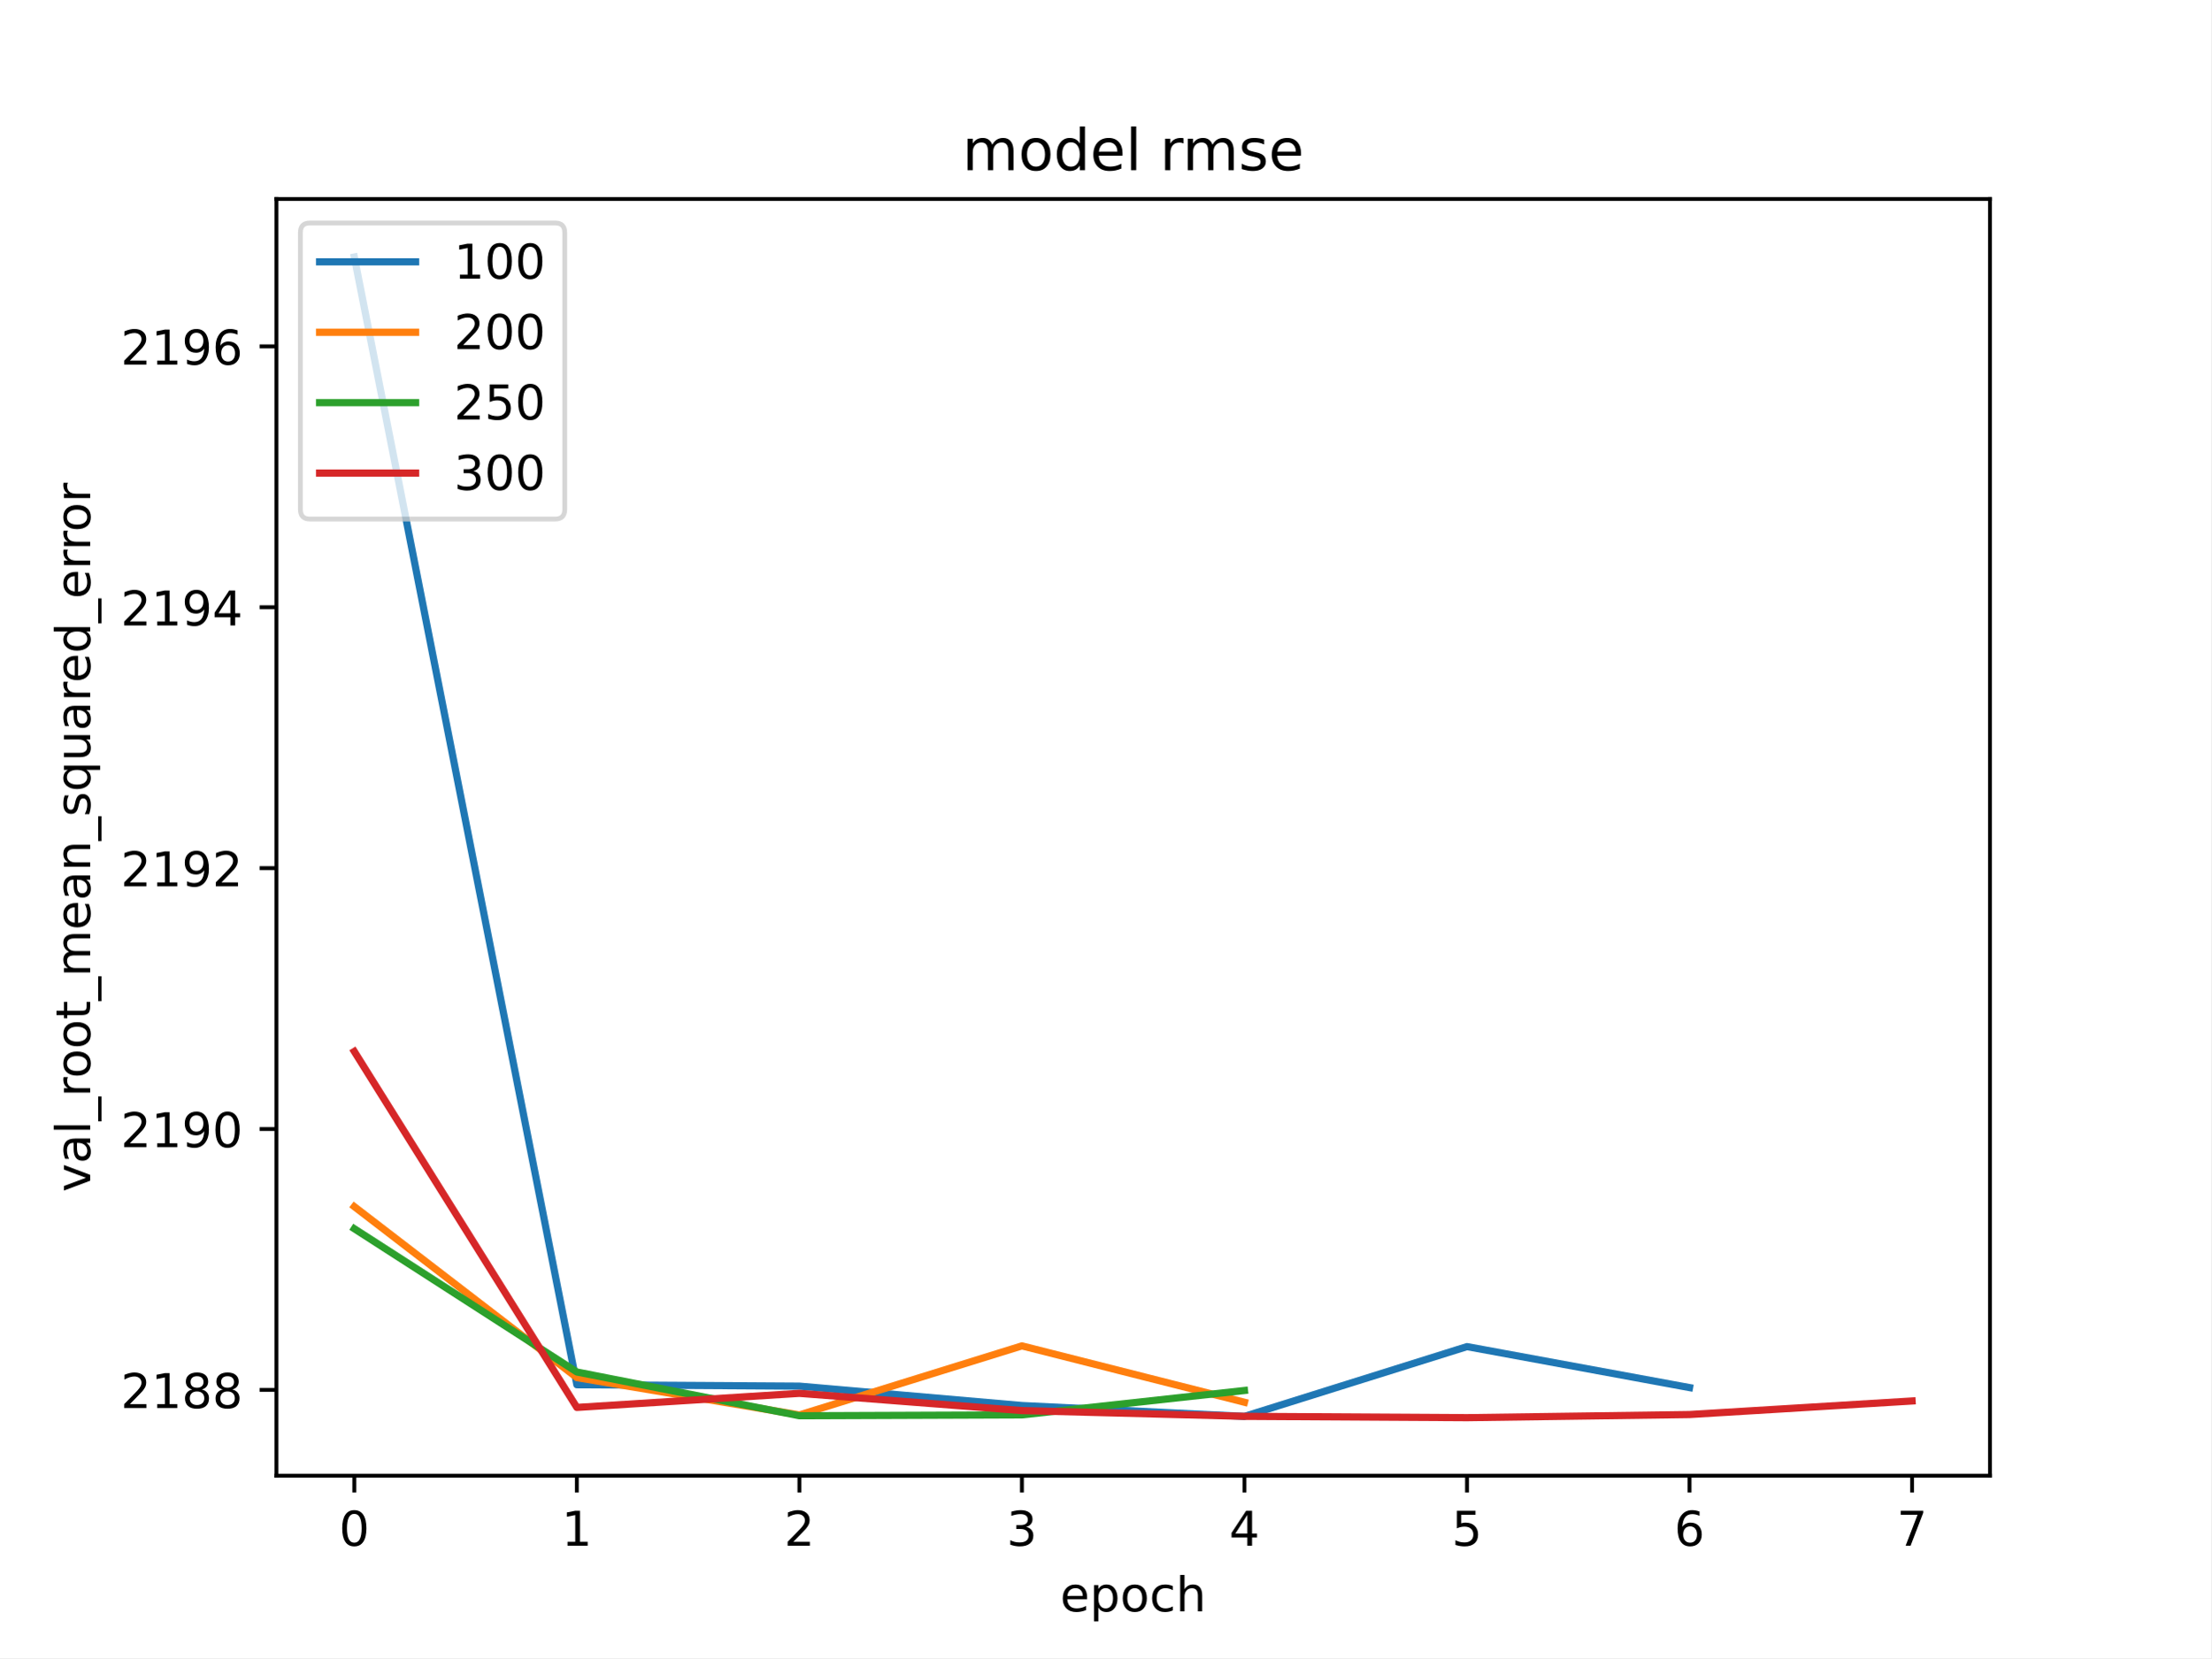
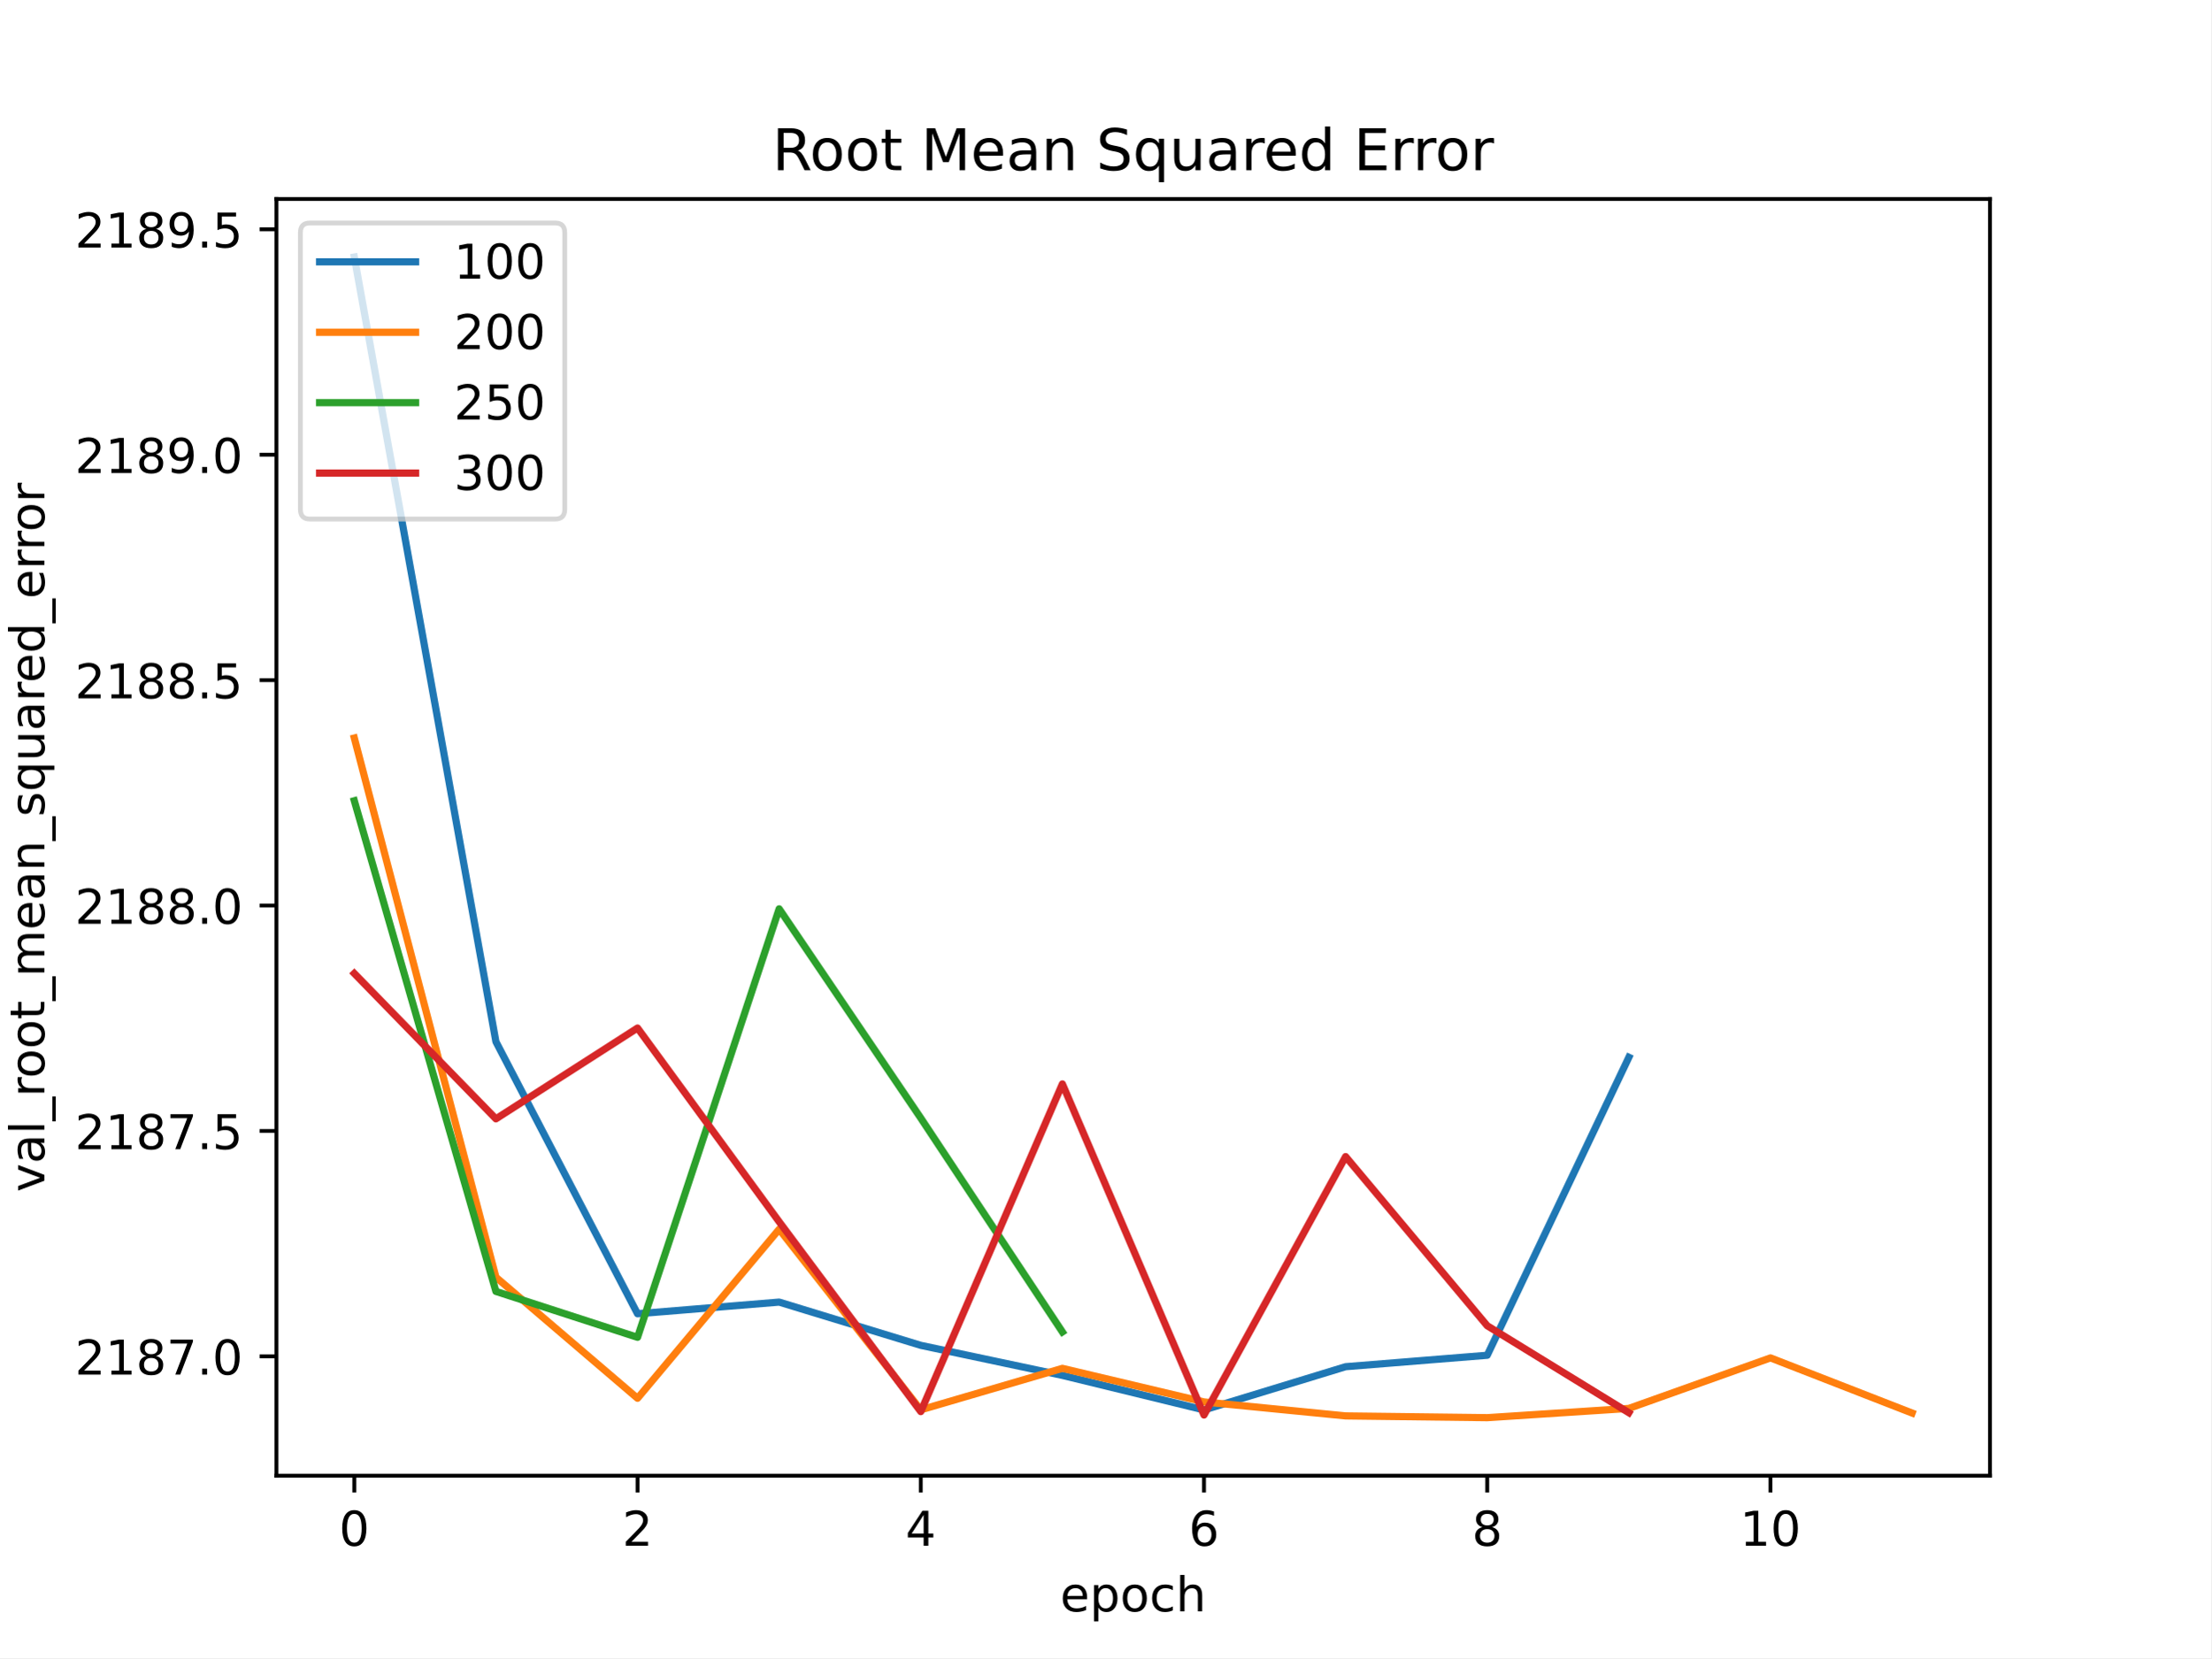
<svg xmlns="http://www.w3.org/2000/svg" xmlns:xlink="http://www.w3.org/1999/xlink" width="460.8pt" height="345.6pt" viewBox="0 0 460.8 345.6" version="1.1">
  <defs>
    <style type="text/css">*{stroke-linejoin: round; stroke-linecap: butt}</style>
  </defs>
  <g id="figure_1">
    <g id="patch_1">
      <path d="M 0 345.6  L 460.8 345.6  L 460.8 0  L 0 0  z " style="fill: #ffffff" />
    </g>
    <g id="axes_1">
      <g id="patch_2">
        <path d="M 57.6 307.584  L 414.72 307.584  L 414.72 41.472  L 57.6 41.472  z " style="fill: #ffffff" />
      </g>
      <g id="matplotlib.axis_1">
        <g id="xtick_1">
          <g id="line2d_1">
            <defs>
-               <path id="mfd3d82018f" d="M 0 0  L 0 3.5  " style="stroke: #000000; stroke-width: 0.8" />
+               <path id="m99fc8f8f85" d="M 0 0  L 0 3.5  " style="stroke: #000000; stroke-width: 0.8" />
            </defs>
            <g>
-               <use xlink:href="#mfd3d82018f" x="73.833" y="307.584" style="stroke: #000000; stroke-width: 0.8" />
+               <use xlink:href="#m99fc8f8f85" x="73.833" y="307.584" style="stroke: #000000; stroke-width: 0.8" />
            </g>
          </g>
          <g id="text_1">
            <g transform="translate(70.65148 322.1824) scale(0.1 -0.1)">
              <defs>
                <path id="DejaVuSans-30" d="M 2034 4250  Q 1547 4250 1301 3770  Q 1056 3291 1056 2328  Q 1056 1369 1301 889  Q 1547 409 2034 409  Q 2525 409 2770 889  Q 3016 1369 3016 2328  Q 3016 3291 2770 3770  Q 2525 4250 2034 4250  z M 2034 4750  Q 2819 4750 3233 4129  Q 3647 3509 3647 2328  Q 3647 1150 3233 529  Q 2819 -91 2034 -91  Q 1250 -91 836 529  Q 422 1150 422 2328  Q 422 3509 836 4129  Q 1250 4750 2034 4750  z " transform="scale(0.015625)" />
              </defs>
              <use xlink:href="#DejaVuSans-30" />
            </g>
          </g>
        </g>
        <g id="xtick_2">
          <g id="line2d_2">
            <g>
-               <use xlink:href="#mfd3d82018f" x="120.212" y="307.584" style="stroke: #000000; stroke-width: 0.8" />
+               <use xlink:href="#m99fc8f8f85" x="132.861" y="307.584" style="stroke: #000000; stroke-width: 0.8" />
            </g>
          </g>
          <g id="text_2">
-             <g transform="translate(117.0307 322.1824) scale(0.1 -0.1)">
-               <defs>
-                 <path id="DejaVuSans-31" d="M 794 531  L 1825 531  L 1825 4091  L 703 3866  L 703 4441  L 1819 4666  L 2450 4666  L 2450 531  L 3481 531  L 3481 0  L 794 0  L 794 531  z " transform="scale(0.015625)" />
-               </defs>
-               <use xlink:href="#DejaVuSans-31" />
+             <g transform="translate(129.6796 322.1824) scale(0.1 -0.1)">
+               <defs>
+                 <path id="DejaVuSans-32" d="M 1228 531  L 3431 531  L 3431 0  L 469 0  L 469 531  Q 828 903 1448 1529  Q 2069 2156 2228 2338  Q 2531 2678 2651 2914  Q 2772 3150 2772 3378  Q 2772 3750 2511 3984  Q 2250 4219 1831 4219  Q 1534 4219 1204 4116  Q 875 4013 500 3803  L 500 4441  Q 881 4594 1212 4672  Q 1544 4750 1819 4750  Q 2544 4750 2975 4387  Q 3406 4025 3406 3419  Q 3406 3131 3298 2873  Q 3191 2616 2906 2266  Q 2828 2175 2409 1742  Q 1991 1309 1228 531  z " transform="scale(0.015625)" />
+               </defs>
+               <use xlink:href="#DejaVuSans-32" />
            </g>
          </g>
        </g>
        <g id="xtick_3">
          <g id="line2d_3">
            <g>
-               <use xlink:href="#mfd3d82018f" x="166.591" y="307.584" style="stroke: #000000; stroke-width: 0.8" />
+               <use xlink:href="#m99fc8f8f85" x="191.889" y="307.584" style="stroke: #000000; stroke-width: 0.8" />
            </g>
          </g>
          <g id="text_3">
-             <g transform="translate(163.4099 322.1824) scale(0.1 -0.1)">
-               <defs>
-                 <path id="DejaVuSans-32" d="M 1228 531  L 3431 531  L 3431 0  L 469 0  L 469 531  Q 828 903 1448 1529  Q 2069 2156 2228 2338  Q 2531 2678 2651 2914  Q 2772 3150 2772 3378  Q 2772 3750 2511 3984  Q 2250 4219 1831 4219  Q 1534 4219 1204 4116  Q 875 4013 500 3803  L 500 4441  Q 881 4594 1212 4672  Q 1544 4750 1819 4750  Q 2544 4750 2975 4387  Q 3406 4025 3406 3419  Q 3406 3131 3298 2873  Q 3191 2616 2906 2266  Q 2828 2175 2409 1742  Q 1991 1309 1228 531  z " transform="scale(0.015625)" />
-               </defs>
-               <use xlink:href="#DejaVuSans-32" />
+             <g transform="translate(188.7077 322.1824) scale(0.1 -0.1)">
+               <defs>
+                 <path id="DejaVuSans-34" d="M 2419 4116  L 825 1625  L 2419 1625  L 2419 4116  z M 2253 4666  L 3047 4666  L 3047 1625  L 3713 1625  L 3713 1100  L 3047 1100  L 3047 0  L 2419 0  L 2419 1100  L 313 1100  L 313 1709  L 2253 4666  z " transform="scale(0.015625)" />
+               </defs>
+               <use xlink:href="#DejaVuSans-34" />
            </g>
          </g>
        </g>
        <g id="xtick_4">
          <g id="line2d_4">
            <g>
-               <use xlink:href="#mfd3d82018f" x="212.97" y="307.584" style="stroke: #000000; stroke-width: 0.8" />
+               <use xlink:href="#m99fc8f8f85" x="250.917" y="307.584" style="stroke: #000000; stroke-width: 0.8" />
            </g>
          </g>
          <g id="text_4">
-             <g transform="translate(209.7891 322.1824) scale(0.1 -0.1)">
-               <defs>
-                 <path id="DejaVuSans-33" d="M 2597 2516  Q 3050 2419 3304 2112  Q 3559 1806 3559 1356  Q 3559 666 3084 287  Q 2609 -91 1734 -91  Q 1441 -91 1130 -33  Q 819 25 488 141  L 488 750  Q 750 597 1062 519  Q 1375 441 1716 441  Q 2309 441 2620 675  Q 2931 909 2931 1356  Q 2931 1769 2642 2001  Q 2353 2234 1838 2234  L 1294 2234  L 1294 2753  L 1863 2753  Q 2328 2753 2575 2939  Q 2822 3125 2822 3475  Q 2822 3834 2567 4026  Q 2313 4219 1838 4219  Q 1578 4219 1281 4162  Q 984 4106 628 3988  L 628 4550  Q 988 4650 1302 4700  Q 1616 4750 1894 4750  Q 2613 4750 3031 4423  Q 3450 4097 3450 3541  Q 3450 3153 3228 2886  Q 3006 2619 2597 2516  z " transform="scale(0.015625)" />
-               </defs>
-               <use xlink:href="#DejaVuSans-33" />
+             <g transform="translate(247.7358 322.1824) scale(0.1 -0.1)">
+               <defs>
+                 <path id="DejaVuSans-36" d="M 2113 2584  Q 1688 2584 1439 2293  Q 1191 2003 1191 1497  Q 1191 994 1439 701  Q 1688 409 2113 409  Q 2538 409 2786 701  Q 3034 994 3034 1497  Q 3034 2003 2786 2293  Q 2538 2584 2113 2584  z M 3366 4563  L 3366 3988  Q 3128 4100 2886 4159  Q 2644 4219 2406 4219  Q 1781 4219 1451 3797  Q 1122 3375 1075 2522  Q 1259 2794 1537 2939  Q 1816 3084 2150 3084  Q 2853 3084 3261 2657  Q 3669 2231 3669 1497  Q 3669 778 3244 343  Q 2819 -91 2113 -91  Q 1303 -91 875 529  Q 447 1150 447 2328  Q 447 3434 972 4092  Q 1497 4750 2381 4750  Q 2619 4750 2861 4703  Q 3103 4656 3366 4563  z " transform="scale(0.015625)" />
+               </defs>
+               <use xlink:href="#DejaVuSans-36" />
            </g>
          </g>
        </g>
        <g id="xtick_5">
          <g id="line2d_5">
            <g>
-               <use xlink:href="#mfd3d82018f" x="259.35" y="307.584" style="stroke: #000000; stroke-width: 0.8" />
+               <use xlink:href="#m99fc8f8f85" x="309.945" y="307.584" style="stroke: #000000; stroke-width: 0.8" />
            </g>
          </g>
          <g id="text_5">
-             <g transform="translate(256.1684 322.1824) scale(0.1 -0.1)">
-               <defs>
-                 <path id="DejaVuSans-34" d="M 2419 4116  L 825 1625  L 2419 1625  L 2419 4116  z M 2253 4666  L 3047 4666  L 3047 1625  L 3713 1625  L 3713 1100  L 3047 1100  L 3047 0  L 2419 0  L 2419 1100  L 313 1100  L 313 1709  L 2253 4666  z " transform="scale(0.015625)" />
-               </defs>
-               <use xlink:href="#DejaVuSans-34" />
+             <g transform="translate(306.7639 322.1824) scale(0.1 -0.1)">
+               <defs>
+                 <path id="DejaVuSans-38" d="M 2034 2216  Q 1584 2216 1326 1975  Q 1069 1734 1069 1313  Q 1069 891 1326 650  Q 1584 409 2034 409  Q 2484 409 2743 651  Q 3003 894 3003 1313  Q 3003 1734 2745 1975  Q 2488 2216 2034 2216  z M 1403 2484  Q 997 2584 770 2862  Q 544 3141 544 3541  Q 544 4100 942 4425  Q 1341 4750 2034 4750  Q 2731 4750 3128 4425  Q 3525 4100 3525 3541  Q 3525 3141 3298 2862  Q 3072 2584 2669 2484  Q 3125 2378 3379 2068  Q 3634 1759 3634 1313  Q 3634 634 3220 271  Q 2806 -91 2034 -91  Q 1263 -91 848 271  Q 434 634 434 1313  Q 434 1759 690 2068  Q 947 2378 1403 2484  z M 1172 3481  Q 1172 3119 1398 2916  Q 1625 2713 2034 2713  Q 2441 2713 2670 2916  Q 2900 3119 2900 3481  Q 2900 3844 2670 4047  Q 2441 4250 2034 4250  Q 1625 4250 1398 4047  Q 1172 3844 1172 3481  z " transform="scale(0.015625)" />
+               </defs>
+               <use xlink:href="#DejaVuSans-38" />
            </g>
          </g>
        </g>
        <g id="xtick_6">
          <g id="line2d_6">
            <g>
-               <use xlink:href="#mfd3d82018f" x="305.729" y="307.584" style="stroke: #000000; stroke-width: 0.8" />
+               <use xlink:href="#m99fc8f8f85" x="368.973" y="307.584" style="stroke: #000000; stroke-width: 0.8" />
            </g>
          </g>
          <g id="text_6">
-             <g transform="translate(302.5476 322.1824) scale(0.1 -0.1)">
-               <defs>
-                 <path id="DejaVuSans-35" d="M 691 4666  L 3169 4666  L 3169 4134  L 1269 4134  L 1269 2991  Q 1406 3038 1543 3061  Q 1681 3084 1819 3084  Q 2600 3084 3056 2656  Q 3513 2228 3513 1497  Q 3513 744 3044 326  Q 2575 -91 1722 -91  Q 1428 -91 1123 -41  Q 819 9 494 109  L 494 744  Q 775 591 1075 516  Q 1375 441 1709 441  Q 2250 441 2565 725  Q 2881 1009 2881 1497  Q 2881 1984 2565 2268  Q 2250 2553 1709 2553  Q 1456 2553 1204 2497  Q 953 2441 691 2322  L 691 4666  z " transform="scale(0.015625)" />
-               </defs>
-               <use xlink:href="#DejaVuSans-35" />
-             </g>
-           </g>
-         </g>
-         <g id="xtick_7">
-           <g id="line2d_7">
-             <g>
-               <use xlink:href="#mfd3d82018f" x="352.108" y="307.584" style="stroke: #000000; stroke-width: 0.8" />
-             </g>
-           </g>
-           <g id="text_7">
-             <g transform="translate(348.9268 322.1824) scale(0.1 -0.1)">
-               <defs>
-                 <path id="DejaVuSans-36" d="M 2113 2584  Q 1688 2584 1439 2293  Q 1191 2003 1191 1497  Q 1191 994 1439 701  Q 1688 409 2113 409  Q 2538 409 2786 701  Q 3034 994 3034 1497  Q 3034 2003 2786 2293  Q 2538 2584 2113 2584  z M 3366 4563  L 3366 3988  Q 3128 4100 2886 4159  Q 2644 4219 2406 4219  Q 1781 4219 1451 3797  Q 1122 3375 1075 2522  Q 1259 2794 1537 2939  Q 1816 3084 2150 3084  Q 2853 3084 3261 2657  Q 3669 2231 3669 1497  Q 3669 778 3244 343  Q 2819 -91 2113 -91  Q 1303 -91 875 529  Q 447 1150 447 2328  Q 447 3434 972 4092  Q 1497 4750 2381 4750  Q 2619 4750 2861 4703  Q 3103 4656 3366 4563  z " transform="scale(0.015625)" />
-               </defs>
-               <use xlink:href="#DejaVuSans-36" />
-             </g>
-           </g>
-         </g>
-         <g id="xtick_8">
-           <g id="line2d_8">
-             <g>
-               <use xlink:href="#mfd3d82018f" x="398.487" y="307.584" style="stroke: #000000; stroke-width: 0.8" />
-             </g>
-           </g>
-           <g id="text_8">
-             <g transform="translate(395.306 322.1824) scale(0.1 -0.1)">
-               <defs>
-                 <path id="DejaVuSans-37" d="M 525 4666  L 3525 4666  L 3525 4397  L 1831 0  L 1172 0  L 2766 4134  L 525 4134  L 525 4666  z " transform="scale(0.015625)" />
-               </defs>
-               <use xlink:href="#DejaVuSans-37" />
-             </g>
-           </g>
-         </g>
-         <g id="text_9">
+             <g transform="translate(362.6107 322.1824) scale(0.1 -0.1)">
+               <defs>
+                 <path id="DejaVuSans-31" d="M 794 531  L 1825 531  L 1825 4091  L 703 3866  L 703 4441  L 1819 4666  L 2450 4666  L 2450 531  L 3481 531  L 3481 0  L 794 0  L 794 531  z " transform="scale(0.015625)" />
+               </defs>
+               <use xlink:href="#DejaVuSans-31" />
+               <use xlink:href="#DejaVuSans-30" x="63.623" />
+             </g>
+           </g>
+         </g>
+         <g id="text_7">
          <g transform="translate(220.9319 335.8606) scale(0.1 -0.1)">
            <defs>
              <path id="DejaVuSans-65" d="M 3597 1894  L 3597 1613  L 953 1613  Q 991 1019 1311 708  Q 1631 397 2203 397  Q 2534 397 2845 478  Q 3156 559 3463 722  L 3463 178  Q 3153 47 2828 -22  Q 2503 -91 2169 -91  Q 1331 -91 842 396  Q 353 884 353 1716  Q 353 2575 817 3079  Q 1281 3584 2069 3584  Q 2775 3584 3186 3129  Q 3597 2675 3597 1894  z M 3022 2063  Q 3016 2534 2758 2815  Q 2500 3097 2075 3097  Q 1594 3097 1305 2825  Q 1016 2553 972 2059  L 3022 2063  z " transform="scale(0.015625)" />
              <path id="DejaVuSans-70" d="M 1159 525  L 1159 -1331  L 581 -1331  L 581 3500  L 1159 3500  L 1159 2969  Q 1341 3281 1617 3432  Q 1894 3584 2278 3584  Q 2916 3584 3314 3078  Q 3713 2572 3713 1747  Q 3713 922 3314 415  Q 2916 -91 2278 -91  Q 1894 -91 1617 61  Q 1341 213 1159 525  z M 3116 1747  Q 3116 2381 2855 2742  Q 2594 3103 2138 3103  Q 1681 3103 1420 2742  Q 1159 2381 1159 1747  Q 1159 1113 1420 752  Q 1681 391 2138 391  Q 2594 391 2855 752  Q 3116 1113 3116 1747  z " transform="scale(0.015625)" />
              <path id="DejaVuSans-6f" d="M 1959 3097  Q 1497 3097 1228 2736  Q 959 2375 959 1747  Q 959 1119 1226 758  Q 1494 397 1959 397  Q 2419 397 2687 759  Q 2956 1122 2956 1747  Q 2956 2369 2687 2733  Q 2419 3097 1959 3097  z M 1959 3584  Q 2709 3584 3137 3096  Q 3566 2609 3566 1747  Q 3566 888 3137 398  Q 2709 -91 1959 -91  Q 1206 -91 779 398  Q 353 888 353 1747  Q 353 2609 779 3096  Q 1206 3584 1959 3584  z " transform="scale(0.015625)" />
              <path id="DejaVuSans-63" d="M 3122 3366  L 3122 2828  Q 2878 2963 2633 3030  Q 2388 3097 2138 3097  Q 1578 3097 1268 2742  Q 959 2388 959 1747  Q 959 1106 1268 751  Q 1578 397 2138 397  Q 2388 397 2633 464  Q 2878 531 3122 666  L 3122 134  Q 2881 22 2623 -34  Q 2366 -91 2075 -91  Q 1284 -91 818 406  Q 353 903 353 1747  Q 353 2603 823 3093  Q 1294 3584 2113 3584  Q 2378 3584 2631 3529  Q 2884 3475 3122 3366  z " transform="scale(0.015625)" />
              <path id="DejaVuSans-68" d="M 3513 2113  L 3513 0  L 2938 0  L 2938 2094  Q 2938 2591 2744 2837  Q 2550 3084 2163 3084  Q 1697 3084 1428 2787  Q 1159 2491 1159 1978  L 1159 0  L 581 0  L 581 4863  L 1159 4863  L 1159 2956  Q 1366 3272 1645 3428  Q 1925 3584 2291 3584  Q 2894 3584 3203 3211  Q 3513 2838 3513 2113  z " transform="scale(0.015625)" />
            </defs>
            <use xlink:href="#DejaVuSans-65" />
            <use xlink:href="#DejaVuSans-70" x="61.523" />
            <use xlink:href="#DejaVuSans-6f" x="125" />
            <use xlink:href="#DejaVuSans-63" x="186.182" />
            <use xlink:href="#DejaVuSans-68" x="241.162" />
          </g>
        </g>
      </g>
      <g id="matplotlib.axis_2">
        <g id="ytick_1">
+           <g id="line2d_7">
+             <defs>
+               <path id="m5d7704ff64" d="M 0 0  L -3.5 0  " style="stroke: #000000; stroke-width: 0.8" />
+             </defs>
+             <g>
+               <use xlink:href="#m5d7704ff64" x="57.6" y="282.709" style="stroke: #000000; stroke-width: 0.8" />
+             </g>
+           </g>
+           <g id="text_8">
+             <g transform="translate(15.60938 286.5087) scale(0.1 -0.1)">
+               <defs>
+                 <path id="DejaVuSans-37" d="M 525 4666  L 3525 4666  L 3525 4397  L 1831 0  L 1172 0  L 2766 4134  L 525 4134  L 525 4666  z " transform="scale(0.015625)" />
+                 <path id="DejaVuSans-2e" d="M 684 794  L 1344 794  L 1344 0  L 684 0  L 684 794  z " transform="scale(0.015625)" />
+               </defs>
+               <use xlink:href="#DejaVuSans-32" />
+               <use xlink:href="#DejaVuSans-31" x="63.623" />
+               <use xlink:href="#DejaVuSans-38" x="127.246" />
+               <use xlink:href="#DejaVuSans-37" x="190.869" />
+               <use xlink:href="#DejaVuSans-2e" x="254.492" />
+               <use xlink:href="#DejaVuSans-30" x="286.279" />
+             </g>
+           </g>
+         </g>
+         <g id="ytick_2">
+           <g id="line2d_8">
+             <g>
+               <use xlink:href="#m5d7704ff64" x="57.6" y="235.725" style="stroke: #000000; stroke-width: 0.8" />
+             </g>
+           </g>
+           <g id="text_9">
+             <g transform="translate(15.60938 239.5241) scale(0.1 -0.1)">
+               <defs>
+                 <path id="DejaVuSans-35" d="M 691 4666  L 3169 4666  L 3169 4134  L 1269 4134  L 1269 2991  Q 1406 3038 1543 3061  Q 1681 3084 1819 3084  Q 2600 3084 3056 2656  Q 3513 2228 3513 1497  Q 3513 744 3044 326  Q 2575 -91 1722 -91  Q 1428 -91 1123 -41  Q 819 9 494 109  L 494 744  Q 775 591 1075 516  Q 1375 441 1709 441  Q 2250 441 2565 725  Q 2881 1009 2881 1497  Q 2881 1984 2565 2268  Q 2250 2553 1709 2553  Q 1456 2553 1204 2497  Q 953 2441 691 2322  L 691 4666  z " transform="scale(0.015625)" />
+               </defs>
+               <use xlink:href="#DejaVuSans-32" />
+               <use xlink:href="#DejaVuSans-31" x="63.623" />
+               <use xlink:href="#DejaVuSans-38" x="127.246" />
+               <use xlink:href="#DejaVuSans-37" x="190.869" />
+               <use xlink:href="#DejaVuSans-2e" x="254.492" />
+               <use xlink:href="#DejaVuSans-35" x="286.279" />
+             </g>
+           </g>
+         </g>
+         <g id="ytick_3">
          <g id="line2d_9">
-             <defs>
-               <path id="m26de2674e7" d="M 0 0  L -3.5 0  " style="stroke: #000000; stroke-width: 0.8" />
-             </defs>
-             <g>
-               <use xlink:href="#m26de2674e7" x="57.6" y="289.693" style="stroke: #000000; stroke-width: 0.8" />
+             <g>
+               <use xlink:href="#m5d7704ff64" x="57.6" y="188.74" style="stroke: #000000; stroke-width: 0.8" />
            </g>
          </g>
          <g id="text_10">
-             <g transform="translate(25.15 293.4925) scale(0.1 -0.1)">
-               <defs>
-                 <path id="DejaVuSans-38" d="M 2034 2216  Q 1584 2216 1326 1975  Q 1069 1734 1069 1313  Q 1069 891 1326 650  Q 1584 409 2034 409  Q 2484 409 2743 651  Q 3003 894 3003 1313  Q 3003 1734 2745 1975  Q 2488 2216 2034 2216  z M 1403 2484  Q 997 2584 770 2862  Q 544 3141 544 3541  Q 544 4100 942 4425  Q 1341 4750 2034 4750  Q 2731 4750 3128 4425  Q 3525 4100 3525 3541  Q 3525 3141 3298 2862  Q 3072 2584 2669 2484  Q 3125 2378 3379 2068  Q 3634 1759 3634 1313  Q 3634 634 3220 271  Q 2806 -91 2034 -91  Q 1263 -91 848 271  Q 434 634 434 1313  Q 434 1759 690 2068  Q 947 2378 1403 2484  z M 1172 3481  Q 1172 3119 1398 2916  Q 1625 2713 2034 2713  Q 2441 2713 2670 2916  Q 2900 3119 2900 3481  Q 2900 3844 2670 4047  Q 2441 4250 2034 4250  Q 1625 4250 1398 4047  Q 1172 3844 1172 3481  z " transform="scale(0.015625)" />
-               </defs>
+             <g transform="translate(15.60938 192.5396) scale(0.1 -0.1)">
              <use xlink:href="#DejaVuSans-32" />
              <use xlink:href="#DejaVuSans-31" x="63.623" />
              <use xlink:href="#DejaVuSans-38" x="127.246" />
              <use xlink:href="#DejaVuSans-38" x="190.869" />
-             </g>
-           </g>
-         </g>
-         <g id="ytick_2">
+               <use xlink:href="#DejaVuSans-2e" x="254.492" />
+               <use xlink:href="#DejaVuSans-30" x="286.279" />
+             </g>
+           </g>
+         </g>
+         <g id="ytick_4">
          <g id="line2d_10">
            <g>
-               <use xlink:href="#m26de2674e7" x="57.6" y="235.317" style="stroke: #000000; stroke-width: 0.8" />
+               <use xlink:href="#m5d7704ff64" x="57.6" y="141.756" style="stroke: #000000; stroke-width: 0.8" />
            </g>
          </g>
          <g id="text_11">
-             <g transform="translate(25.15 239.1159) scale(0.1 -0.1)">
+             <g transform="translate(15.60938 145.555) scale(0.1 -0.1)">
+               <use xlink:href="#DejaVuSans-32" />
+               <use xlink:href="#DejaVuSans-31" x="63.623" />
+               <use xlink:href="#DejaVuSans-38" x="127.246" />
+               <use xlink:href="#DejaVuSans-38" x="190.869" />
+               <use xlink:href="#DejaVuSans-2e" x="254.492" />
+               <use xlink:href="#DejaVuSans-35" x="286.279" />
+             </g>
+           </g>
+         </g>
+         <g id="ytick_5">
+           <g id="line2d_11">
+             <g>
+               <use xlink:href="#m5d7704ff64" x="57.6" y="94.771" style="stroke: #000000; stroke-width: 0.8" />
+             </g>
+           </g>
+           <g id="text_12">
+             <g transform="translate(15.60938 98.57047) scale(0.1 -0.1)">
              <defs>
                <path id="DejaVuSans-39" d="M 703 97  L 703 672  Q 941 559 1184 500  Q 1428 441 1663 441  Q 2288 441 2617 861  Q 2947 1281 2994 2138  Q 2813 1869 2534 1725  Q 2256 1581 1919 1581  Q 1219 1581 811 2004  Q 403 2428 403 3163  Q 403 3881 828 4315  Q 1253 4750 1959 4750  Q 2769 4750 3195 4129  Q 3622 3509 3622 2328  Q 3622 1225 3098 567  Q 2575 -91 1691 -91  Q 1453 -91 1209 -44  Q 966 3 703 97  z M 1959 2075  Q 2384 2075 2632 2365  Q 2881 2656 2881 3163  Q 2881 3666 2632 3958  Q 2384 4250 1959 4250  Q 1534 4250 1286 3958  Q 1038 3666 1038 3163  Q 1038 2656 1286 2365  Q 1534 2075 1959 2075  z " transform="scale(0.015625)" />
              </defs>
              <use xlink:href="#DejaVuSans-32" />
              <use xlink:href="#DejaVuSans-31" x="63.623" />
-               <use xlink:href="#DejaVuSans-39" x="127.246" />
-               <use xlink:href="#DejaVuSans-30" x="190.869" />
-             </g>
-           </g>
-         </g>
-         <g id="ytick_3">
-           <g id="line2d_11">
-             <g>
-               <use xlink:href="#m26de2674e7" x="57.6" y="180.94" style="stroke: #000000; stroke-width: 0.8" />
-             </g>
-           </g>
-           <g id="text_12">
-             <g transform="translate(25.15 184.7393) scale(0.1 -0.1)">
-               <use xlink:href="#DejaVuSans-32" />
-               <use xlink:href="#DejaVuSans-31" x="63.623" />
-               <use xlink:href="#DejaVuSans-39" x="127.246" />
-               <use xlink:href="#DejaVuSans-32" x="190.869" />
-             </g>
-           </g>
-         </g>
-         <g id="ytick_4">
+               <use xlink:href="#DejaVuSans-38" x="127.246" />
+               <use xlink:href="#DejaVuSans-39" x="190.869" />
+               <use xlink:href="#DejaVuSans-2e" x="254.492" />
+               <use xlink:href="#DejaVuSans-30" x="286.279" />
+             </g>
+           </g>
+         </g>
+         <g id="ytick_6">
          <g id="line2d_12">
            <g>
-               <use xlink:href="#m26de2674e7" x="57.6" y="126.564" style="stroke: #000000; stroke-width: 0.8" />
+               <use xlink:href="#m5d7704ff64" x="57.6" y="47.787" style="stroke: #000000; stroke-width: 0.8" />
            </g>
          </g>
          <g id="text_13">
-             <g transform="translate(25.15 130.3627) scale(0.1 -0.1)">
-               <use xlink:href="#DejaVuSans-32" />
-               <use xlink:href="#DejaVuSans-31" x="63.623" />
-               <use xlink:href="#DejaVuSans-39" x="127.246" />
-               <use xlink:href="#DejaVuSans-34" x="190.869" />
-             </g>
-           </g>
-         </g>
-         <g id="ytick_5">
-           <g id="line2d_13">
-             <g>
-               <use xlink:href="#m26de2674e7" x="57.6" y="72.187" style="stroke: #000000; stroke-width: 0.8" />
-             </g>
-           </g>
-           <g id="text_14">
-             <g transform="translate(25.15 75.98615) scale(0.1 -0.1)">
-               <use xlink:href="#DejaVuSans-32" />
-               <use xlink:href="#DejaVuSans-31" x="63.623" />
-               <use xlink:href="#DejaVuSans-39" x="127.246" />
-               <use xlink:href="#DejaVuSans-36" x="190.869" />
-             </g>
-           </g>
-         </g>
-         <g id="text_15">
-           <g transform="translate(18.79219 248.4499) rotate(-90) scale(0.1 -0.1)">
+             <g transform="translate(15.60938 51.58592) scale(0.1 -0.1)">
+               <use xlink:href="#DejaVuSans-32" />
+               <use xlink:href="#DejaVuSans-31" x="63.623" />
+               <use xlink:href="#DejaVuSans-38" x="127.246" />
+               <use xlink:href="#DejaVuSans-39" x="190.869" />
+               <use xlink:href="#DejaVuSans-2e" x="254.492" />
+               <use xlink:href="#DejaVuSans-35" x="286.279" />
+             </g>
+           </g>
+         </g>
+         <g id="text_14">
+           <g transform="translate(9.251562 248.4499) rotate(-90) scale(0.1 -0.1)">
            <defs>
              <path id="DejaVuSans-76" d="M 191 3500  L 800 3500  L 1894 563  L 2988 3500  L 3597 3500  L 2284 0  L 1503 0  L 191 3500  z " transform="scale(0.015625)" />
              <path id="DejaVuSans-61" d="M 2194 1759  Q 1497 1759 1228 1600  Q 959 1441 959 1056  Q 959 750 1161 570  Q 1363 391 1709 391  Q 2188 391 2477 730  Q 2766 1069 2766 1631  L 2766 1759  L 2194 1759  z M 3341 1997  L 3341 0  L 2766 0  L 2766 531  Q 2569 213 2275 61  Q 1981 -91 1556 -91  Q 1019 -91 701 211  Q 384 513 384 1019  Q 384 1609 779 1909  Q 1175 2209 1959 2209  L 2766 2209  L 2766 2266  Q 2766 2663 2505 2880  Q 2244 3097 1772 3097  Q 1472 3097 1187 3025  Q 903 2953 641 2809  L 641 3341  Q 956 3463 1253 3523  Q 1550 3584 1831 3584  Q 2591 3584 2966 3190  Q 3341 2797 3341 1997  z " transform="scale(0.015625)" />
              <path id="DejaVuSans-6c" d="M 603 4863  L 1178 4863  L 1178 0  L 603 0  L 603 4863  z " transform="scale(0.015625)" />
              <path id="DejaVuSans-5f" d="M 3263 -1063  L 3263 -1509  L -63 -1509  L -63 -1063  L 3263 -1063  z " transform="scale(0.015625)" />
              <path id="DejaVuSans-72" d="M 2631 2963  Q 2534 3019 2420 3045  Q 2306 3072 2169 3072  Q 1681 3072 1420 2755  Q 1159 2438 1159 1844  L 1159 0  L 581 0  L 581 3500  L 1159 3500  L 1159 2956  Q 1341 3275 1631 3429  Q 1922 3584 2338 3584  Q 2397 3584 2469 3576  Q 2541 3569 2628 3553  L 2631 2963  z " transform="scale(0.015625)" />
              <path id="DejaVuSans-74" d="M 1172 4494  L 1172 3500  L 2356 3500  L 2356 3053  L 1172 3053  L 1172 1153  Q 1172 725 1289 603  Q 1406 481 1766 481  L 2356 481  L 2356 0  L 1766 0  Q 1100 0 847 248  Q 594 497 594 1153  L 594 3053  L 172 3053  L 172 3500  L 594 3500  L 594 4494  L 1172 4494  z " transform="scale(0.015625)" />
              <path id="DejaVuSans-6d" d="M 3328 2828  Q 3544 3216 3844 3400  Q 4144 3584 4550 3584  Q 5097 3584 5394 3201  Q 5691 2819 5691 2113  L 5691 0  L 5113 0  L 5113 2094  Q 5113 2597 4934 2840  Q 4756 3084 4391 3084  Q 3944 3084 3684 2787  Q 3425 2491 3425 1978  L 3425 0  L 2847 0  L 2847 2094  Q 2847 2600 2669 2842  Q 2491 3084 2119 3084  Q 1678 3084 1418 2786  Q 1159 2488 1159 1978  L 1159 0  L 581 0  L 581 3500  L 1159 3500  L 1159 2956  Q 1356 3278 1631 3431  Q 1906 3584 2284 3584  Q 2666 3584 2933 3390  Q 3200 3197 3328 2828  z " transform="scale(0.015625)" />
              <path id="DejaVuSans-6e" d="M 3513 2113  L 3513 0  L 2938 0  L 2938 2094  Q 2938 2591 2744 2837  Q 2550 3084 2163 3084  Q 1697 3084 1428 2787  Q 1159 2491 1159 1978  L 1159 0  L 581 0  L 581 3500  L 1159 3500  L 1159 2956  Q 1366 3272 1645 3428  Q 1925 3584 2291 3584  Q 2894 3584 3203 3211  Q 3513 2838 3513 2113  z " transform="scale(0.015625)" />
              <path id="DejaVuSans-73" d="M 2834 3397  L 2834 2853  Q 2591 2978 2328 3040  Q 2066 3103 1784 3103  Q 1356 3103 1142 2972  Q 928 2841 928 2578  Q 928 2378 1081 2264  Q 1234 2150 1697 2047  L 1894 2003  Q 2506 1872 2764 1633  Q 3022 1394 3022 966  Q 3022 478 2636 193  Q 2250 -91 1575 -91  Q 1294 -91 989 -36  Q 684 19 347 128  L 347 722  Q 666 556 975 473  Q 1284 391 1588 391  Q 1994 391 2212 530  Q 2431 669 2431 922  Q 2431 1156 2273 1281  Q 2116 1406 1581 1522  L 1381 1569  Q 847 1681 609 1914  Q 372 2147 372 2553  Q 372 3047 722 3315  Q 1072 3584 1716 3584  Q 2034 3584 2315 3537  Q 2597 3491 2834 3397  z " transform="scale(0.015625)" />
              <path id="DejaVuSans-71" d="M 947 1747  Q 947 1113 1208 752  Q 1469 391 1925 391  Q 2381 391 2643 752  Q 2906 1113 2906 1747  Q 2906 2381 2643 2742  Q 2381 3103 1925 3103  Q 1469 3103 1208 2742  Q 947 2381 947 1747  z M 2906 525  Q 2725 213 2448 61  Q 2172 -91 1784 -91  Q 1150 -91 751 415  Q 353 922 353 1747  Q 353 2572 751 3078  Q 1150 3584 1784 3584  Q 2172 3584 2448 3432  Q 2725 3281 2906 2969  L 2906 3500  L 3481 3500  L 3481 -1331  L 2906 -1331  L 2906 525  z " transform="scale(0.015625)" />
              <path id="DejaVuSans-75" d="M 544 1381  L 544 3500  L 1119 3500  L 1119 1403  Q 1119 906 1312 657  Q 1506 409 1894 409  Q 2359 409 2629 706  Q 2900 1003 2900 1516  L 2900 3500  L 3475 3500  L 3475 0  L 2900 0  L 2900 538  Q 2691 219 2414 64  Q 2138 -91 1772 -91  Q 1169 -91 856 284  Q 544 659 544 1381  z M 1991 3584  L 1991 3584  z " transform="scale(0.015625)" />
              <path id="DejaVuSans-64" d="M 2906 2969  L 2906 4863  L 3481 4863  L 3481 0  L 2906 0  L 2906 525  Q 2725 213 2448 61  Q 2172 -91 1784 -91  Q 1150 -91 751 415  Q 353 922 353 1747  Q 353 2572 751 3078  Q 1150 3584 1784 3584  Q 2172 3584 2448 3432  Q 2725 3281 2906 2969  z M 947 1747  Q 947 1113 1208 752  Q 1469 391 1925 391  Q 2381 391 2643 752  Q 2906 1113 2906 1747  Q 2906 2381 2643 2742  Q 2381 3103 1925 3103  Q 1469 3103 1208 2742  Q 947 2381 947 1747  z " transform="scale(0.015625)" />
            </defs>
            <use xlink:href="#DejaVuSans-76" />
            <use xlink:href="#DejaVuSans-61" x="59.18" />
            <use xlink:href="#DejaVuSans-6c" x="120.459" />
            <use xlink:href="#DejaVuSans-5f" x="148.242" />
            <use xlink:href="#DejaVuSans-72" x="198.242" />
            <use xlink:href="#DejaVuSans-6f" x="237.105" />
            <use xlink:href="#DejaVuSans-6f" x="298.287" />
            <use xlink:href="#DejaVuSans-74" x="359.469" />
            <use xlink:href="#DejaVuSans-5f" x="398.678" />
            <use xlink:href="#DejaVuSans-6d" x="448.678" />
            <use xlink:href="#DejaVuSans-65" x="546.09" />
            <use xlink:href="#DejaVuSans-61" x="607.613" />
            <use xlink:href="#DejaVuSans-6e" x="668.893" />
            <use xlink:href="#DejaVuSans-5f" x="732.271" />
            <use xlink:href="#DejaVuSans-73" x="782.271" />
            <use xlink:href="#DejaVuSans-71" x="834.371" />
            <use xlink:href="#DejaVuSans-75" x="897.848" />
            <use xlink:href="#DejaVuSans-61" x="961.227" />
            <use xlink:href="#DejaVuSans-72" x="1022.506" />
            <use xlink:href="#DejaVuSans-65" x="1061.369" />
            <use xlink:href="#DejaVuSans-64" x="1122.893" />
            <use xlink:href="#DejaVuSans-5f" x="1186.369" />
            <use xlink:href="#DejaVuSans-65" x="1236.369" />
            <use xlink:href="#DejaVuSans-72" x="1297.893" />
            <use xlink:href="#DejaVuSans-72" x="1337.256" />
            <use xlink:href="#DejaVuSans-6f" x="1376.119" />
            <use xlink:href="#DejaVuSans-72" x="1437.301" />
          </g>
        </g>
      </g>
+       <g id="line2d_13">
+         <path d="M 73.833 53.568  L 103.347 217.119  L 132.861 273.831  L 162.375 271.399  L 191.889 280.415  L 221.403 286.678  L 250.917 293.882  L 280.431 284.866  L 309.945 282.48  L 339.459 220.377  " clip-path="url(#p2f7283f7a9)" style="fill: none; stroke: #1f77b4; stroke-width: 1.5; stroke-linecap: square" />
+       </g>
      <g id="line2d_14">
-         <path d="M 73.833 53.568  L 120.212 288.625  L 166.591 288.917  L 212.97 292.959  L 259.35 295.222  L 305.729 280.679  L 352.108 289.222  " clip-path="url(#pa9d352b82e)" style="fill: none; stroke: #1f77b4; stroke-width: 1.5; stroke-linecap: square" />
+         <path d="M 73.833 153.823  L 103.347 266.214  L 132.861 291.45  L 162.375 256.212  L 191.889 293.859  L 221.403 285.21  L 250.917 292.207  L 280.431 295.121  L 309.945 295.488  L 339.459 293.561  L 368.973 283.031  L 398.487 294.524  " clip-path="url(#p2f7283f7a9)" style="fill: none; stroke: #ff7f0e; stroke-width: 1.5; stroke-linecap: square" />
      </g>
      <g id="line2d_15">
-         <path d="M 73.833 251.5  L 120.212 287.144  L 166.591 294.924  L 212.97 280.526  L 259.35 292.275  " clip-path="url(#pa9d352b82e)" style="fill: none; stroke: #ff7f0e; stroke-width: 1.5; stroke-linecap: square" />
+         <path d="M 73.833 166.9  L 103.347 269.174  L 132.861 278.741  L 162.375 189.429  L 191.889 233.041  L 221.403 277.616  " clip-path="url(#p2f7283f7a9)" style="fill: none; stroke: #2ca02c; stroke-width: 1.5; stroke-linecap: square" />
      </g>
      <g id="line2d_16">
-         <path d="M 73.833 256.106  L 120.212 285.969  L 166.591 295.09  L 212.97 294.911  L 259.35 289.826  " clip-path="url(#pa9d352b82e)" style="fill: none; stroke: #2ca02c; stroke-width: 1.5; stroke-linecap: square" />
-       </g>
-       <g id="line2d_17">
-         <path d="M 73.833 219.16  L 120.212 293.357  L 166.591 290.417  L 212.97 294.014  L 259.35 295.209  L 305.729 295.488  L 352.108 294.837  L 398.487 292.01  " clip-path="url(#pa9d352b82e)" style="fill: none; stroke: #d62728; stroke-width: 1.5; stroke-linecap: square" />
+         <path d="M 73.833 202.895  L 103.347 233.201  L 132.861 214.274  L 162.375 254.652  L 191.889 294.226  L 221.403 225.929  L 250.917 294.937  L 280.431 241.07  L 309.945 276.332  L 339.459 294.456  " clip-path="url(#p2f7283f7a9)" style="fill: none; stroke: #d62728; stroke-width: 1.5; stroke-linecap: square" />
      </g>
      <g id="patch_3">
        <path d="M 57.6 307.584  L 57.6 41.472  " style="fill: none; stroke: #000000; stroke-width: 0.8; stroke-linejoin: miter; stroke-linecap: square" />
      </g>
      <g id="patch_4">
        <path d="M 414.72 307.584  L 414.72 41.472  " style="fill: none; stroke: #000000; stroke-width: 0.8; stroke-linejoin: miter; stroke-linecap: square" />
      </g>
      <g id="patch_5">
        <path d="M 57.6 307.584  L 414.72 307.584  " style="fill: none; stroke: #000000; stroke-width: 0.8; stroke-linejoin: miter; stroke-linecap: square" />
      </g>
      <g id="patch_6">
        <path d="M 57.6 41.472  L 414.72 41.472  " style="fill: none; stroke: #000000; stroke-width: 0.8; stroke-linejoin: miter; stroke-linecap: square" />
      </g>
-       <g id="text_16">
-         <g transform="translate(200.5462 35.472) scale(0.12 -0.12)">
+       <g id="text_15">
+         <g transform="translate(160.9453 35.472) scale(0.12 -0.12)">
          <defs>
+             <path id="DejaVuSans-52" d="M 2841 2188  Q 3044 2119 3236 1894  Q 3428 1669 3622 1275  L 4263 0  L 3584 0  L 2988 1197  Q 2756 1666 2539 1819  Q 2322 1972 1947 1972  L 1259 1972  L 1259 0  L 628 0  L 628 4666  L 2053 4666  Q 2853 4666 3247 4331  Q 3641 3997 3641 3322  Q 3641 2881 3436 2590  Q 3231 2300 2841 2188  z M 1259 4147  L 1259 2491  L 2053 2491  Q 2509 2491 2742 2702  Q 2975 2913 2975 3322  Q 2975 3731 2742 3939  Q 2509 4147 2053 4147  L 1259 4147  z " transform="scale(0.015625)" />
            <path id="DejaVuSans-20" transform="scale(0.015625)" />
+             <path id="DejaVuSans-4d" d="M 628 4666  L 1569 4666  L 2759 1491  L 3956 4666  L 4897 4666  L 4897 0  L 4281 0  L 4281 4097  L 3078 897  L 2444 897  L 1241 4097  L 1241 0  L 628 0  L 628 4666  z " transform="scale(0.015625)" />
+             <path id="DejaVuSans-53" d="M 3425 4513  L 3425 3897  Q 3066 4069 2747 4153  Q 2428 4238 2131 4238  Q 1616 4238 1336 4038  Q 1056 3838 1056 3469  Q 1056 3159 1242 3001  Q 1428 2844 1947 2747  L 2328 2669  Q 3034 2534 3370 2195  Q 3706 1856 3706 1288  Q 3706 609 3251 259  Q 2797 -91 1919 -91  Q 1588 -91 1214 -16  Q 841 59 441 206  L 441 856  Q 825 641 1194 531  Q 1563 422 1919 422  Q 2459 422 2753 634  Q 3047 847 3047 1241  Q 3047 1584 2836 1778  Q 2625 1972 2144 2069  L 1759 2144  Q 1053 2284 737 2584  Q 422 2884 422 3419  Q 422 4038 858 4394  Q 1294 4750 2059 4750  Q 2388 4750 2728 4690  Q 3069 4631 3425 4513  z " transform="scale(0.015625)" />
+             <path id="DejaVuSans-45" d="M 628 4666  L 3578 4666  L 3578 4134  L 1259 4134  L 1259 2753  L 3481 2753  L 3481 2222  L 1259 2222  L 1259 531  L 3634 531  L 3634 0  L 628 0  L 628 4666  z " transform="scale(0.015625)" />
          </defs>
-           <use xlink:href="#DejaVuSans-6d" />
-           <use xlink:href="#DejaVuSans-6f" x="97.412" />
-           <use xlink:href="#DejaVuSans-64" x="158.594" />
-           <use xlink:href="#DejaVuSans-65" x="222.07" />
-           <use xlink:href="#DejaVuSans-6c" x="283.594" />
-           <use xlink:href="#DejaVuSans-20" x="311.377" />
-           <use xlink:href="#DejaVuSans-72" x="343.164" />
-           <use xlink:href="#DejaVuSans-6d" x="382.527" />
-           <use xlink:href="#DejaVuSans-73" x="479.939" />
-           <use xlink:href="#DejaVuSans-65" x="532.039" />
+           <use xlink:href="#DejaVuSans-52" />
+           <use xlink:href="#DejaVuSans-6f" x="64.982" />
+           <use xlink:href="#DejaVuSans-6f" x="126.164" />
+           <use xlink:href="#DejaVuSans-74" x="187.346" />
+           <use xlink:href="#DejaVuSans-20" x="226.555" />
+           <use xlink:href="#DejaVuSans-4d" x="258.342" />
+           <use xlink:href="#DejaVuSans-65" x="344.621" />
+           <use xlink:href="#DejaVuSans-61" x="406.145" />
+           <use xlink:href="#DejaVuSans-6e" x="467.424" />
+           <use xlink:href="#DejaVuSans-20" x="530.803" />
+           <use xlink:href="#DejaVuSans-53" x="562.59" />
+           <use xlink:href="#DejaVuSans-71" x="626.066" />
+           <use xlink:href="#DejaVuSans-75" x="689.543" />
+           <use xlink:href="#DejaVuSans-61" x="752.922" />
+           <use xlink:href="#DejaVuSans-72" x="814.201" />
+           <use xlink:href="#DejaVuSans-65" x="853.064" />
+           <use xlink:href="#DejaVuSans-64" x="914.588" />
+           <use xlink:href="#DejaVuSans-20" x="978.064" />
+           <use xlink:href="#DejaVuSans-45" x="1009.852" />
+           <use xlink:href="#DejaVuSans-72" x="1073.035" />
+           <use xlink:href="#DejaVuSans-72" x="1112.398" />
+           <use xlink:href="#DejaVuSans-6f" x="1151.262" />
+           <use xlink:href="#DejaVuSans-72" x="1212.443" />
        </g>
      </g>
      <g id="legend_1">
        <g id="patch_7">
          <path d="M 64.6 108.184  L 115.688 108.184  Q 117.688 108.184 117.688 106.184  L 117.688 48.472  Q 117.688 46.472 115.688 46.472  L 64.6 46.472  Q 62.6 46.472 62.6 48.472  L 62.6 106.184  Q 62.6 108.184 64.6 108.184  z " style="fill: #ffffff; opacity: 0.8; stroke: #cccccc; stroke-linejoin: miter" />
        </g>
-         <g id="line2d_18">
+         <g id="line2d_17">
          <path d="M 66.6 54.57  L 76.6 54.57  L 86.6 54.57  " style="fill: none; stroke: #1f77b4; stroke-width: 1.5; stroke-linecap: square" />
        </g>
-         <g id="text_17">
+         <g id="text_16">
          <g transform="translate(94.6 58.07044) scale(0.1 -0.1)">
            <use xlink:href="#DejaVuSans-31" />
            <use xlink:href="#DejaVuSans-30" x="63.623" />
            <use xlink:href="#DejaVuSans-30" x="127.246" />
          </g>
        </g>
-         <g id="line2d_19">
+         <g id="line2d_18">
          <path d="M 66.6 69.249  L 76.6 69.249  L 86.6 69.249  " style="fill: none; stroke: #ff7f0e; stroke-width: 1.5; stroke-linecap: square" />
        </g>
-         <g id="text_18">
+         <g id="text_17">
          <g transform="translate(94.6 72.74856) scale(0.1 -0.1)">
            <use xlink:href="#DejaVuSans-32" />
            <use xlink:href="#DejaVuSans-30" x="63.623" />
            <use xlink:href="#DejaVuSans-30" x="127.246" />
          </g>
        </g>
-         <g id="line2d_20">
+         <g id="line2d_19">
          <path d="M 66.6 83.927  L 76.6 83.927  L 86.6 83.927  " style="fill: none; stroke: #2ca02c; stroke-width: 1.5; stroke-linecap: square" />
        </g>
-         <g id="text_19">
+         <g id="text_18">
          <g transform="translate(94.6 87.42669) scale(0.1 -0.1)">
            <use xlink:href="#DejaVuSans-32" />
            <use xlink:href="#DejaVuSans-35" x="63.623" />
            <use xlink:href="#DejaVuSans-30" x="127.246" />
          </g>
        </g>
-         <g id="line2d_21">
+         <g id="line2d_20">
          <path d="M 66.6 98.605  L 76.6 98.605  L 86.6 98.605  " style="fill: none; stroke: #d62728; stroke-width: 1.5; stroke-linecap: square" />
        </g>
-         <g id="text_20">
+         <g id="text_19">
          <g transform="translate(94.6 102.1048) scale(0.1 -0.1)">
+             <defs>
+               <path id="DejaVuSans-33" d="M 2597 2516  Q 3050 2419 3304 2112  Q 3559 1806 3559 1356  Q 3559 666 3084 287  Q 2609 -91 1734 -91  Q 1441 -91 1130 -33  Q 819 25 488 141  L 488 750  Q 750 597 1062 519  Q 1375 441 1716 441  Q 2309 441 2620 675  Q 2931 909 2931 1356  Q 2931 1769 2642 2001  Q 2353 2234 1838 2234  L 1294 2234  L 1294 2753  L 1863 2753  Q 2328 2753 2575 2939  Q 2822 3125 2822 3475  Q 2822 3834 2567 4026  Q 2313 4219 1838 4219  Q 1578 4219 1281 4162  Q 984 4106 628 3988  L 628 4550  Q 988 4650 1302 4700  Q 1616 4750 1894 4750  Q 2613 4750 3031 4423  Q 3450 4097 3450 3541  Q 3450 3153 3228 2886  Q 3006 2619 2597 2516  z " transform="scale(0.015625)" />
+             </defs>
            <use xlink:href="#DejaVuSans-33" />
            <use xlink:href="#DejaVuSans-30" x="63.623" />
            <use xlink:href="#DejaVuSans-30" x="127.246" />
          </g>
        </g>
      </g>
    </g>
  </g>
  <defs>
-     <clipPath id="pa9d352b82e">
+     <clipPath id="p2f7283f7a9">
      <rect x="57.6" y="41.472" width="357.12" height="266.112" />
    </clipPath>
  </defs>
</svg>
